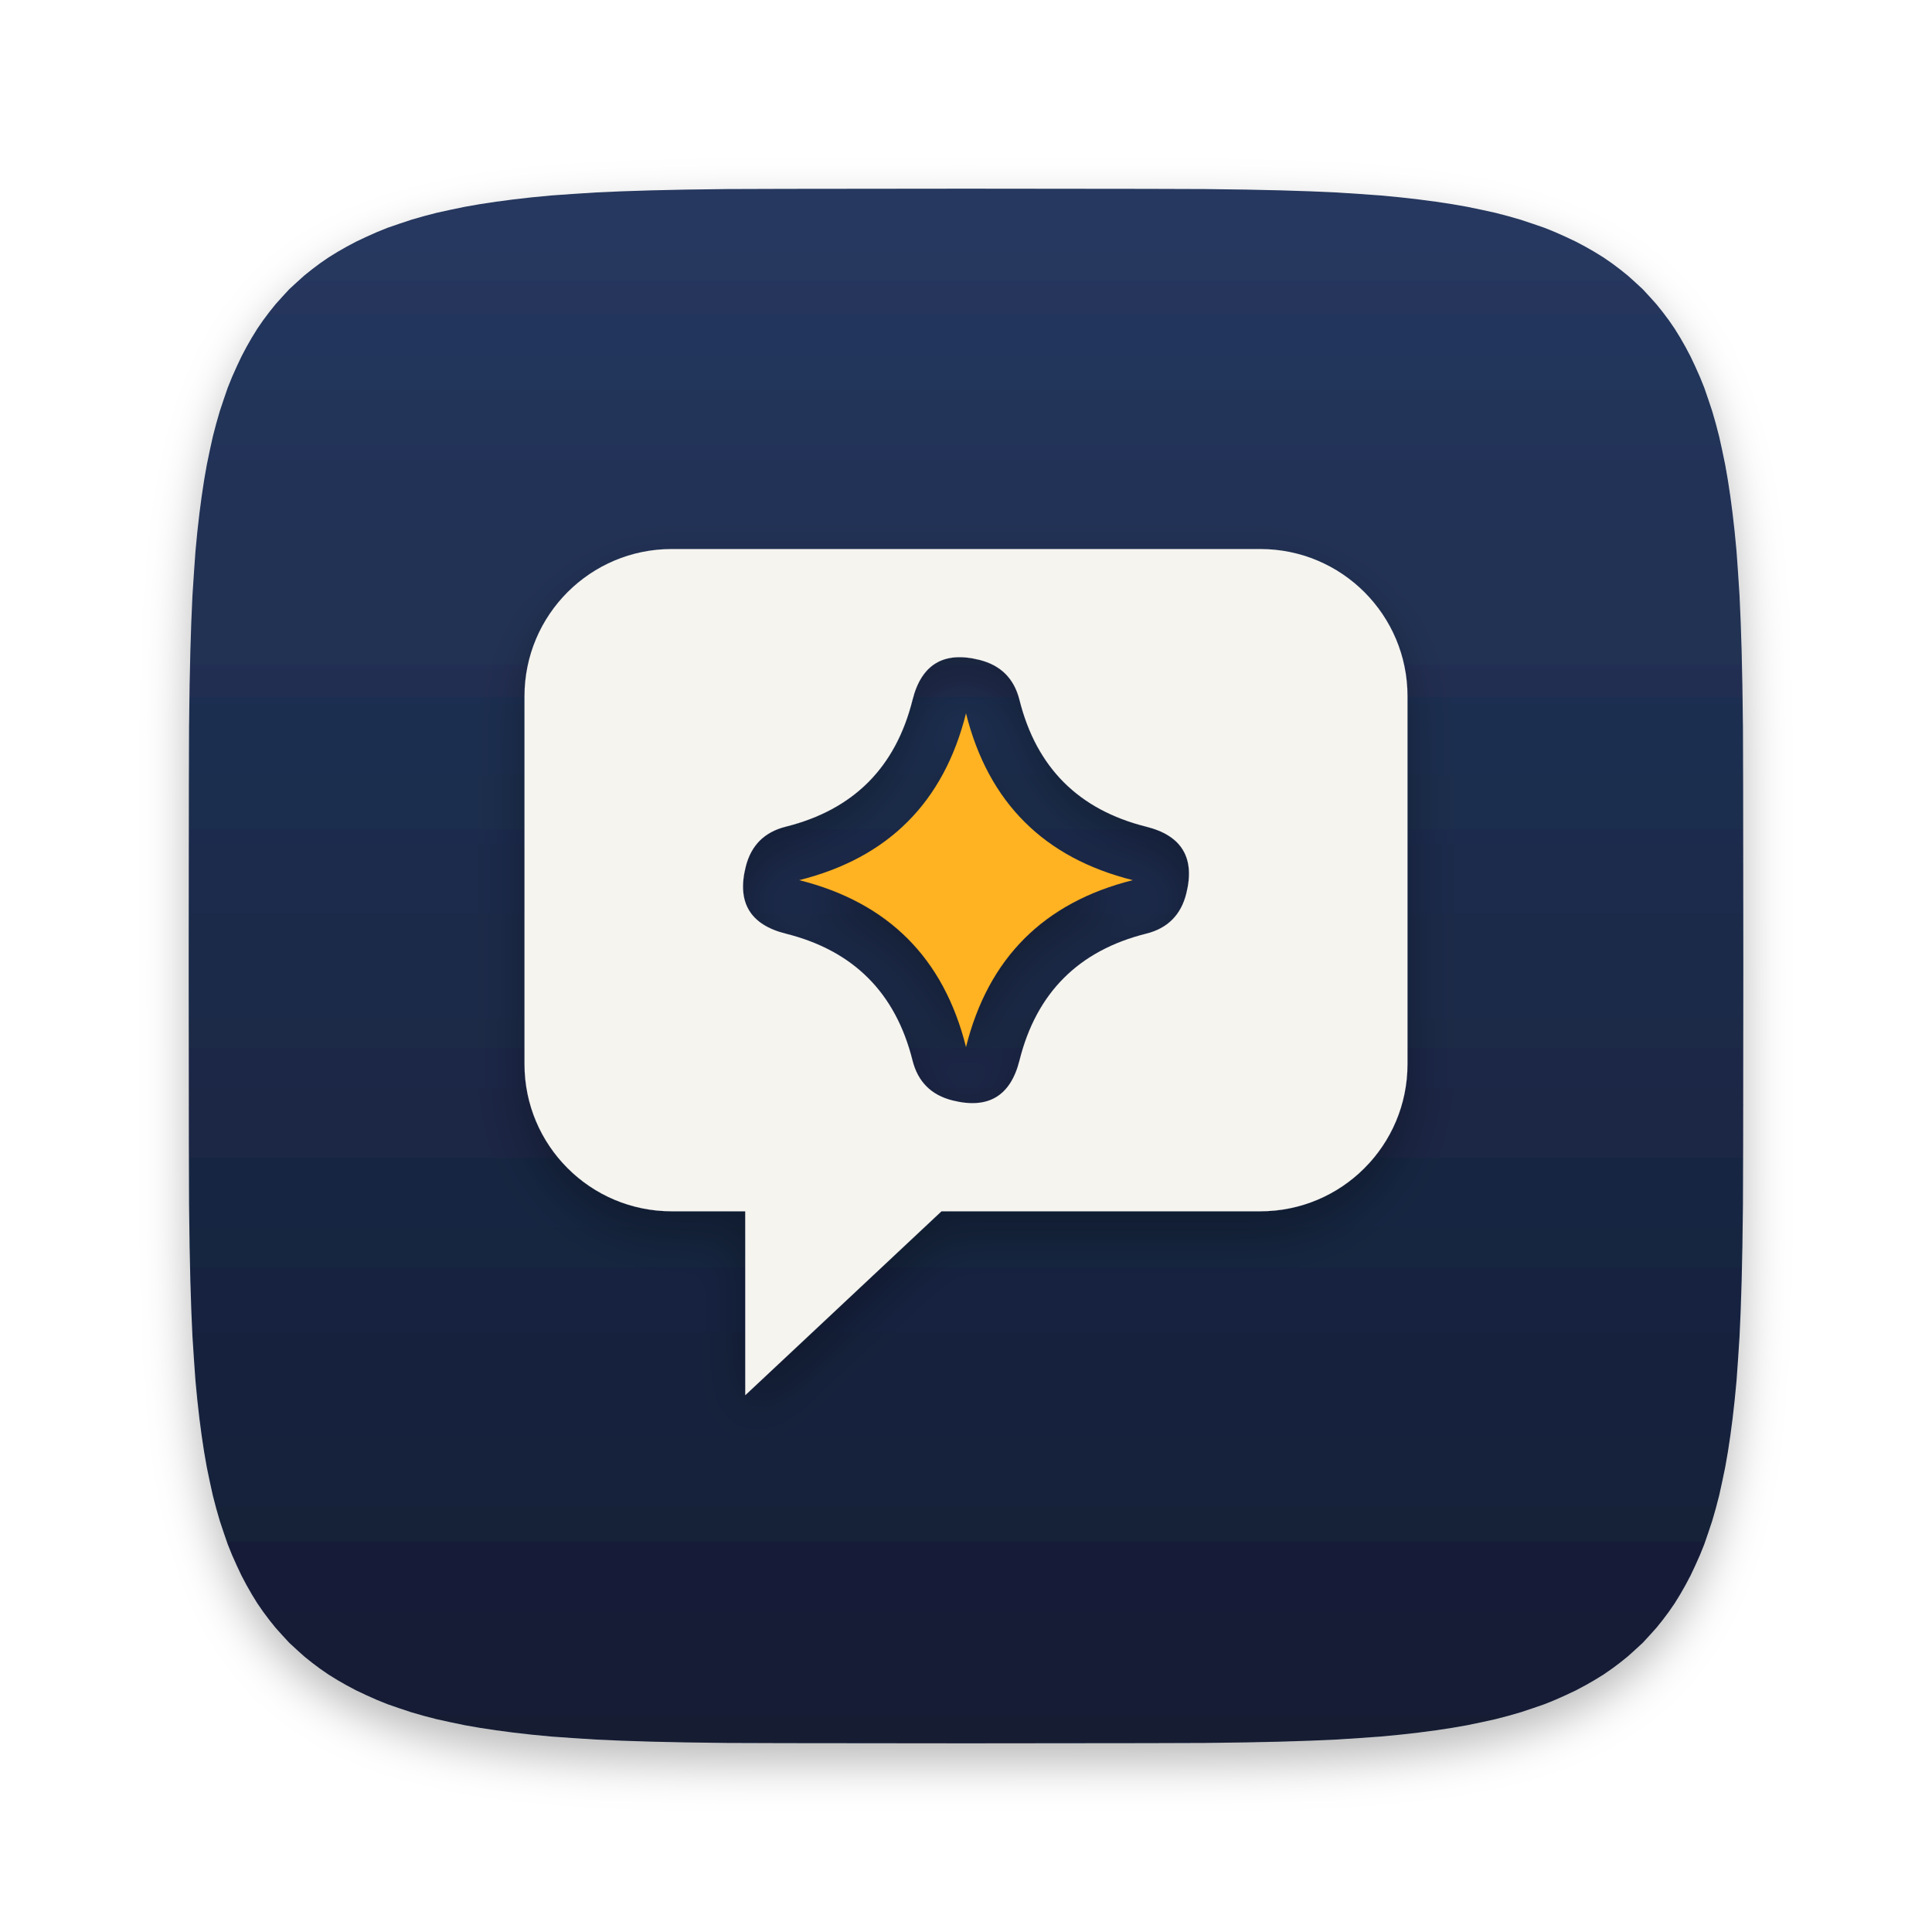
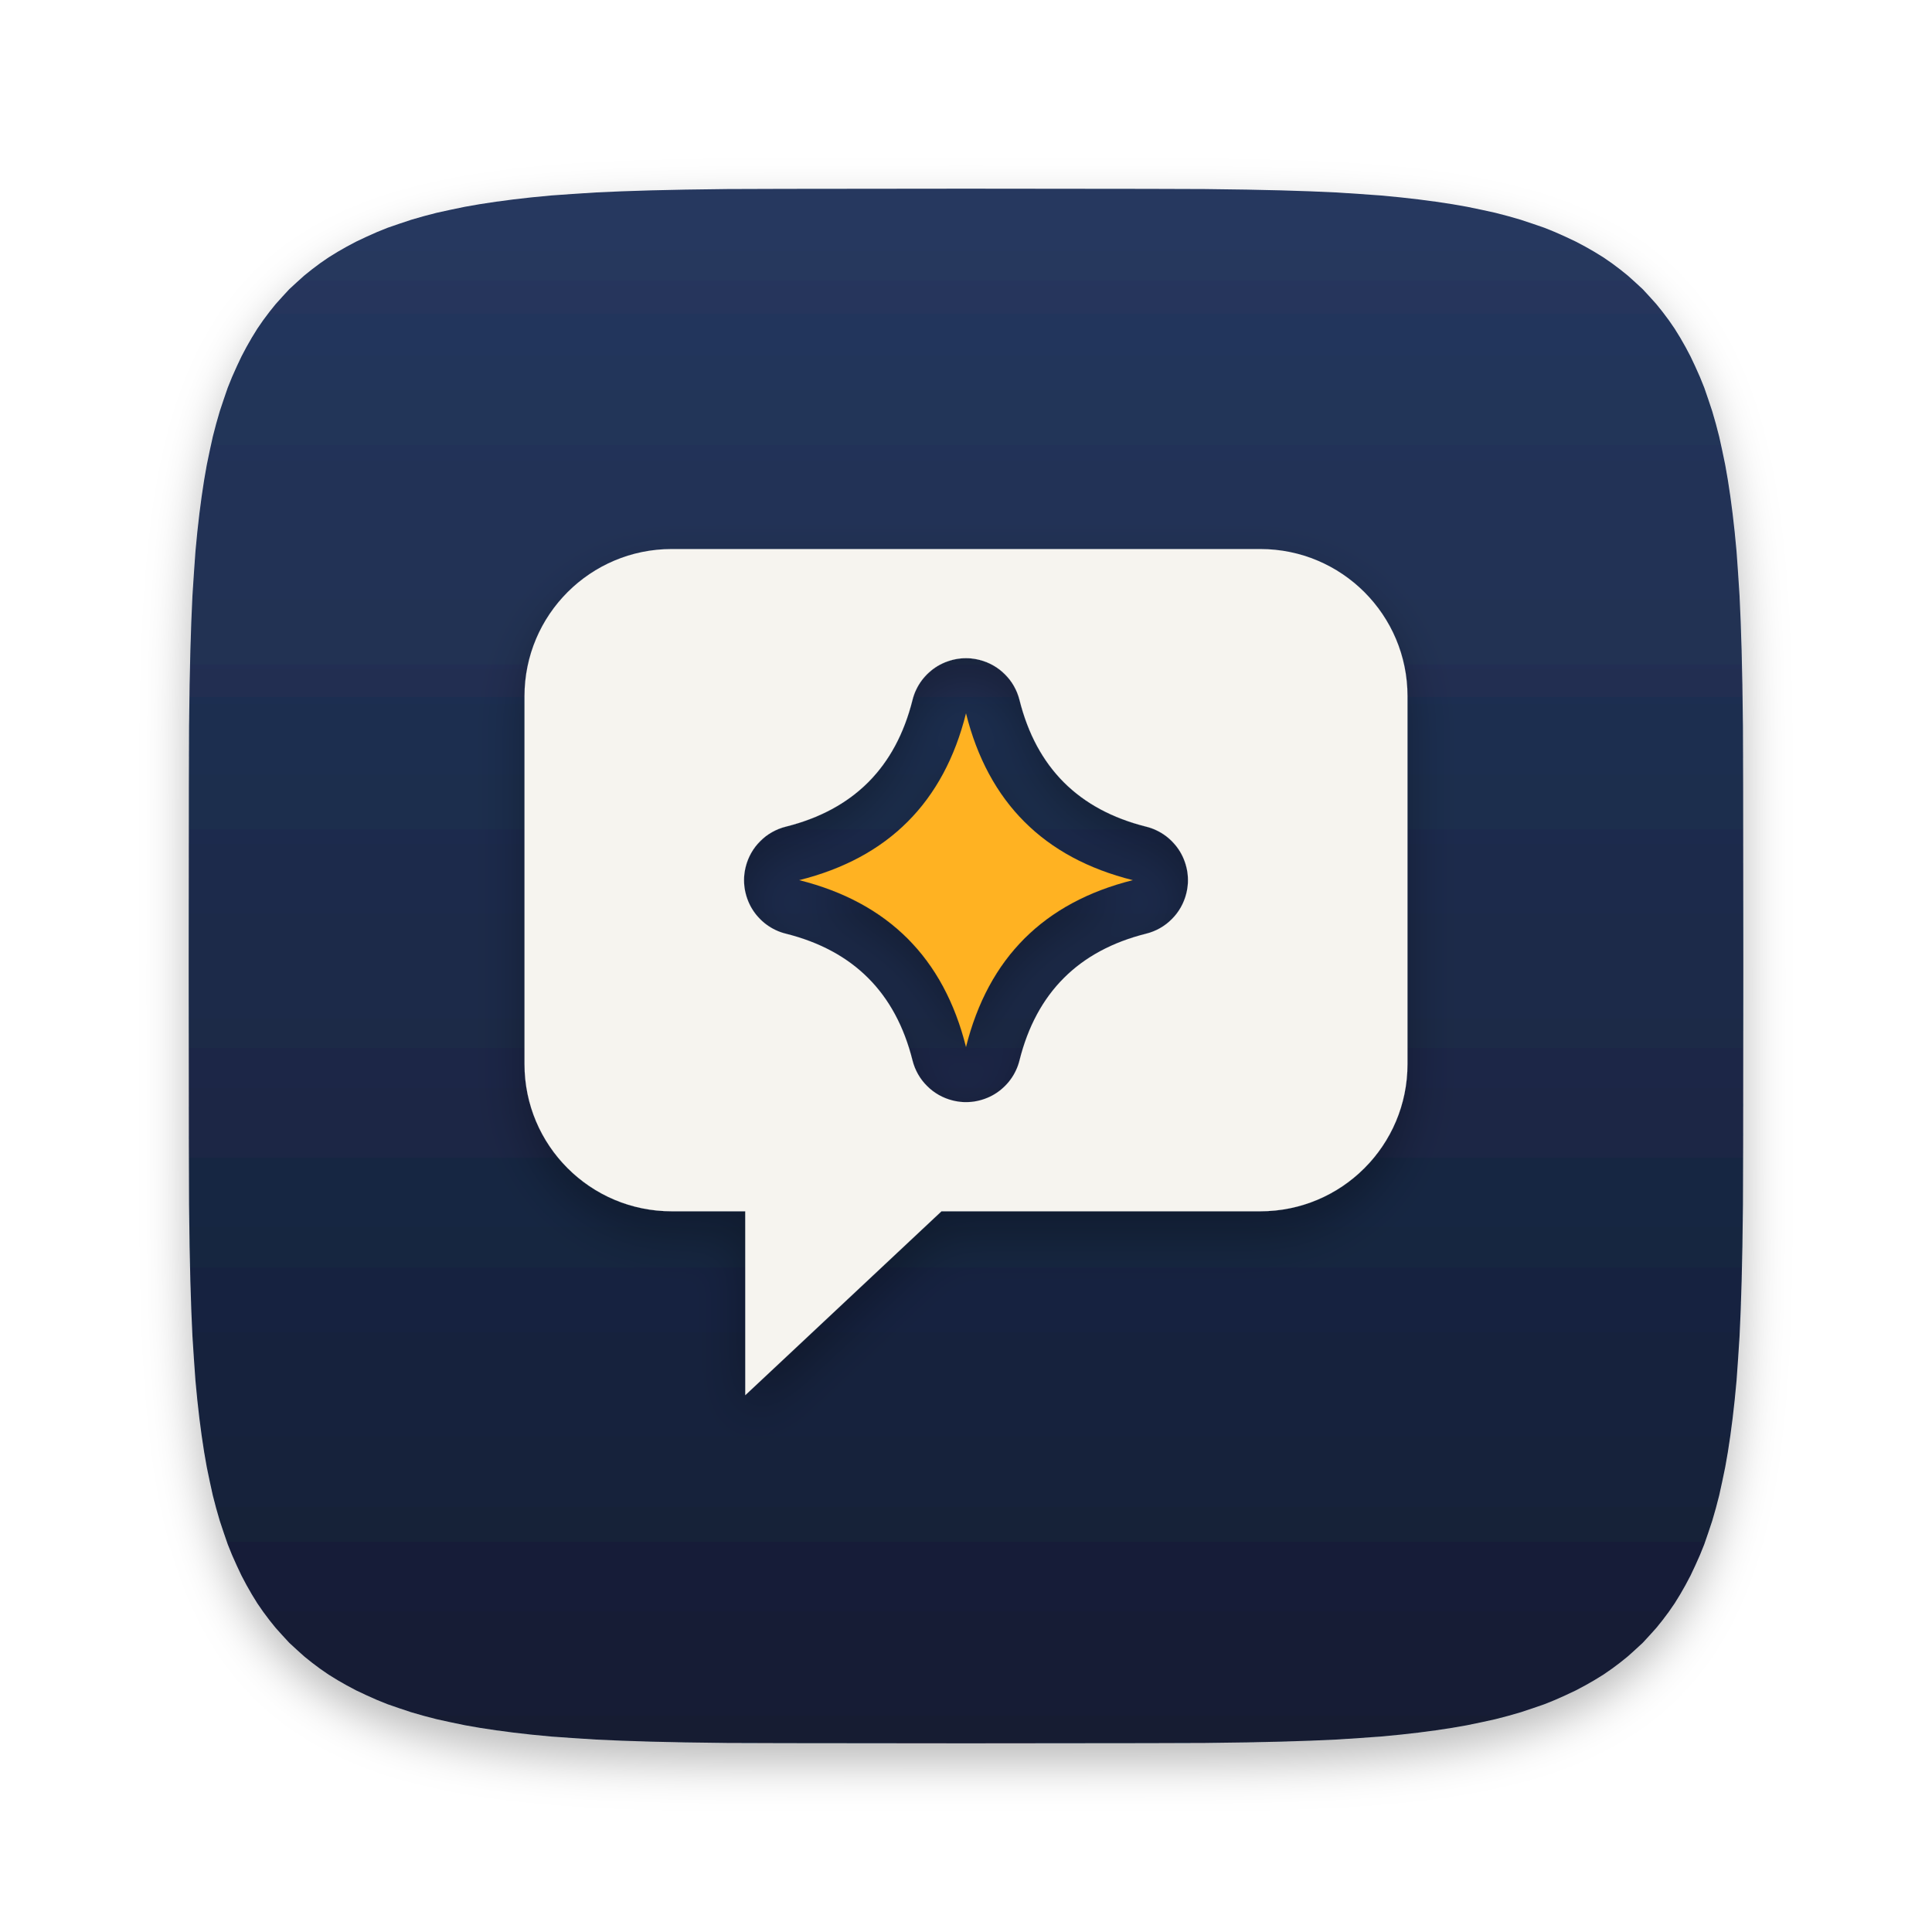
<svg xmlns="http://www.w3.org/2000/svg" width="1024" height="1024" viewBox="0 0 1024 1024">
  <defs>
    <linearGradient id="tile" x1="0" y1="0" x2="0" y2="1">
      <stop offset="0" stop-color="#26385F" />
      <stop offset="1" stop-color="#121C33" />
    </linearGradient>
    <filter id="tile-shadow" x="-10%" y="-10%" width="120%" height="125%">
      <feDropShadow dx="0" dy="10" stdDeviation="12" flood-color="#000" flood-opacity="0.28" />
    </filter>
    <filter id="art-shadow" x="-20%" y="-20%" width="140%" height="150%">
      <feDropShadow dx="0" dy="0.45" stdDeviation="0.5" flood-color="#000" flood-opacity="0.3" />
    </filter>
  </defs>
  <path d="M924.0 512.0L923.9 608.0L923.8 638.6L923.5 660.9L923.1 679.0L922.6 694.5L922.0 708.2L921.2 720.5L920.4 731.8L919.4 742.2L918.3 751.9L917.1 761.0L915.8 769.6L914.4 777.6L912.8 785.3L911.2 792.6L909.4 799.5L907.5 806.1L905.4 812.4L903.3 818.5L901.0 824.2L898.5 829.8L896.0 835.1L893.3 840.2L890.5 845.1L887.6 849.8L884.5 854.3L881.2 858.7L877.9 862.8L874.3 866.8L870.7 870.7L866.8 874.3L862.8 877.9L858.7 881.2L854.3 884.5L849.8 887.6L845.1 890.5L840.2 893.3L835.1 896.0L829.8 898.5L824.2 901.0L818.5 903.3L812.4 905.4L806.1 907.5L799.5 909.4L792.6 911.2L785.3 912.8L777.6 914.4L769.6 915.8L761.0 917.1L751.9 918.3L742.2 919.4L731.8 920.4L720.5 921.2L708.2 922.0L694.5 922.6L679.0 923.1L660.9 923.5L638.6 923.8L608.0 923.9L512.0 924.0L416.0 923.9L385.4 923.8L363.1 923.5L345.0 923.1L329.5 922.6L315.8 922.0L303.5 921.2L292.2 920.4L281.8 919.4L272.1 918.3L263.0 917.1L254.4 915.8L246.4 914.4L238.7 912.8L231.4 911.2L224.5 909.4L217.9 907.5L211.6 905.4L205.5 903.3L199.8 901.0L194.2 898.5L188.9 896.0L183.8 893.3L178.9 890.5L174.2 887.6L169.7 884.5L165.3 881.2L161.2 877.9L157.2 874.3L153.3 870.7L149.7 866.8L146.1 862.8L142.8 858.7L139.5 854.3L136.4 849.8L133.5 845.1L130.7 840.2L128.0 835.1L125.5 829.8L123.0 824.2L120.7 818.5L118.6 812.4L116.5 806.1L114.6 799.5L112.8 792.6L111.2 785.3L109.6 777.6L108.2 769.6L106.9 761.0L105.7 751.9L104.6 742.2L103.6 731.8L102.8 720.5L102.0 708.2L101.4 694.5L100.9 679.0L100.5 660.9L100.2 638.6L100.1 608.0L100.0 512.0L100.1 416.0L100.2 385.4L100.5 363.1L100.9 345.0L101.4 329.5L102.0 315.8L102.8 303.5L103.6 292.2L104.6 281.8L105.7 272.1L106.9 263.0L108.2 254.4L109.6 246.4L111.2 238.7L112.8 231.4L114.6 224.5L116.5 217.9L118.6 211.6L120.7 205.5L123.0 199.8L125.5 194.2L128.0 188.9L130.7 183.8L133.5 178.9L136.4 174.2L139.5 169.7L142.8 165.3L146.1 161.2L149.7 157.2L153.3 153.3L157.2 149.7L161.2 146.1L165.3 142.8L169.7 139.5L174.2 136.4L178.9 133.5L183.8 130.7L188.9 128.0L194.2 125.5L199.8 123.0L205.5 120.7L211.6 118.6L217.9 116.5L224.5 114.6L231.4 112.8L238.7 111.2L246.4 109.6L254.4 108.2L263.0 106.9L272.1 105.7L281.8 104.6L292.2 103.6L303.5 102.8L315.8 102.0L329.5 101.4L345.0 100.9L363.1 100.5L385.4 100.2L416.0 100.1L512.0 100.0L608.0 100.1L638.6 100.2L660.9 100.5L679.0 100.9L694.5 101.4L708.2 102.0L720.5 102.8L731.8 103.6L742.2 104.6L751.9 105.7L761.0 106.9L769.6 108.2L777.6 109.6L785.3 111.2L792.6 112.8L799.5 114.6L806.1 116.5L812.4 118.6L818.5 120.7L824.2 123.0L829.8 125.5L835.1 128.0L840.2 130.7L845.1 133.5L849.8 136.4L854.3 139.5L858.7 142.8L862.8 146.1L866.8 149.7L870.7 153.3L874.3 157.2L877.9 161.2L881.2 165.3L884.5 169.7L887.6 174.2L890.5 178.9L893.3 183.8L896.0 188.9L898.5 194.2L901.0 199.8L903.3 205.5L905.4 211.6L907.5 217.9L909.4 224.5L911.2 231.4L912.8 238.7L914.4 246.4L915.8 254.4L917.1 263.0L918.3 272.1L919.4 281.8L920.4 292.2L921.2 303.5L922.0 315.8L922.6 329.5L923.1 345.0L923.5 363.1L923.8 385.4L923.9 416.0Z" fill="url(#tile)" filter="url(#tile-shadow)" />
  <g transform="translate(200 200) scale(26)" filter="url(#art-shadow)">
-     <path d="M6 3.5H18C19.657 3.5 21 4.843 21 6.5V14C21 15.657 19.657 17 18 17H11.5L7.5 20.75V17H6C4.343 17 3 15.657 3 14V6.5C3 4.843 4.343 3.5 6 3.5ZM13.091 6.577Q12.928 5.922 12.273 5.759Q11.181 5.486 10.909 6.577Q10.392 8.642 8.327 9.159Q7.672 9.322 7.509 9.977Q7.236 11.069 8.327 11.341Q10.392 11.858 10.909 13.923Q11.072 14.578 11.727 14.741Q12.819 15.014 13.091 13.923Q13.608 11.858 15.673 11.341Q16.328 11.178 16.491 10.523Q16.628 9.977 16.423 9.636Q16.219 9.295 15.673 9.159Q13.608 8.642 13.091 6.577Z" fill="#F6F4EF" />
+     <path d="M6 3.5H18C19.657 3.5 21 4.843 21 6.5V14C21 15.657 19.657 17 18 17H11.5L7.5 20.75V17H6C4.343 17 3 15.657 3 14V6.5C3 4.843 4.343 3.5 6 3.5ZM13.091 6.577Q13.054 6.429 12.979 6.296Q12.904 6.163 12.795 6.055Q12.687 5.946 12.554 5.871Q12.421 5.796 12.273 5.759Q12.165 5.732 12.055 5.726Q11.944 5.721 11.834 5.737Q11.725 5.754 11.621 5.791Q11.516 5.828 11.421 5.885Q11.326 5.942 11.244 6.017Q11.162 6.091 11.096 6.18Q11.03 6.269 10.983 6.369Q10.935 6.47 10.909 6.577Q10.392 8.642 8.327 9.159Q8.179 9.196 8.046 9.271Q7.913 9.346 7.805 9.455Q7.696 9.563 7.621 9.696Q7.546 9.829 7.509 9.977Q7.482 10.085 7.476 10.195Q7.471 10.306 7.487 10.416Q7.504 10.525 7.541 10.629Q7.578 10.734 7.635 10.829Q7.692 10.924 7.767 11.006Q7.841 11.088 7.93 11.154Q8.019 11.22 8.119 11.267Q8.22 11.315 8.327 11.341Q10.392 11.858 10.909 13.923Q10.946 14.071 11.021 14.204Q11.096 14.337 11.205 14.445Q11.313 14.554 11.446 14.629Q11.579 14.704 11.727 14.741Q11.835 14.768 11.945 14.774Q12.056 14.779 12.166 14.763Q12.275 14.746 12.379 14.709Q12.484 14.672 12.579 14.615Q12.674 14.558 12.756 14.483Q12.838 14.409 12.904 14.32Q12.97 14.231 13.017 14.131Q13.065 14.03 13.091 13.923Q13.608 11.858 15.673 11.341Q15.821 11.304 15.954 11.229Q16.087 11.154 16.195 11.045Q16.304 10.937 16.379 10.804Q16.454 10.671 16.491 10.523Q16.518 10.415 16.524 10.305Q16.529 10.194 16.513 10.084Q16.496 9.975 16.459 9.871Q16.422 9.766 16.365 9.671Q16.308 9.576 16.233 9.494Q16.159 9.412 16.07 9.346Q15.981 9.28 15.881 9.233Q15.78 9.185 15.673 9.159Q13.608 8.642 13.091 6.577Z" fill="#F6F4EF" />
    <path d="M12 6.85Q12.68 9.57 15.4 10.25Q12.68 10.93 12 13.65Q11.32 10.93 8.6 10.25Q11.32 9.57 12 6.85Z" fill="#FFB224" />
  </g>
</svg>
